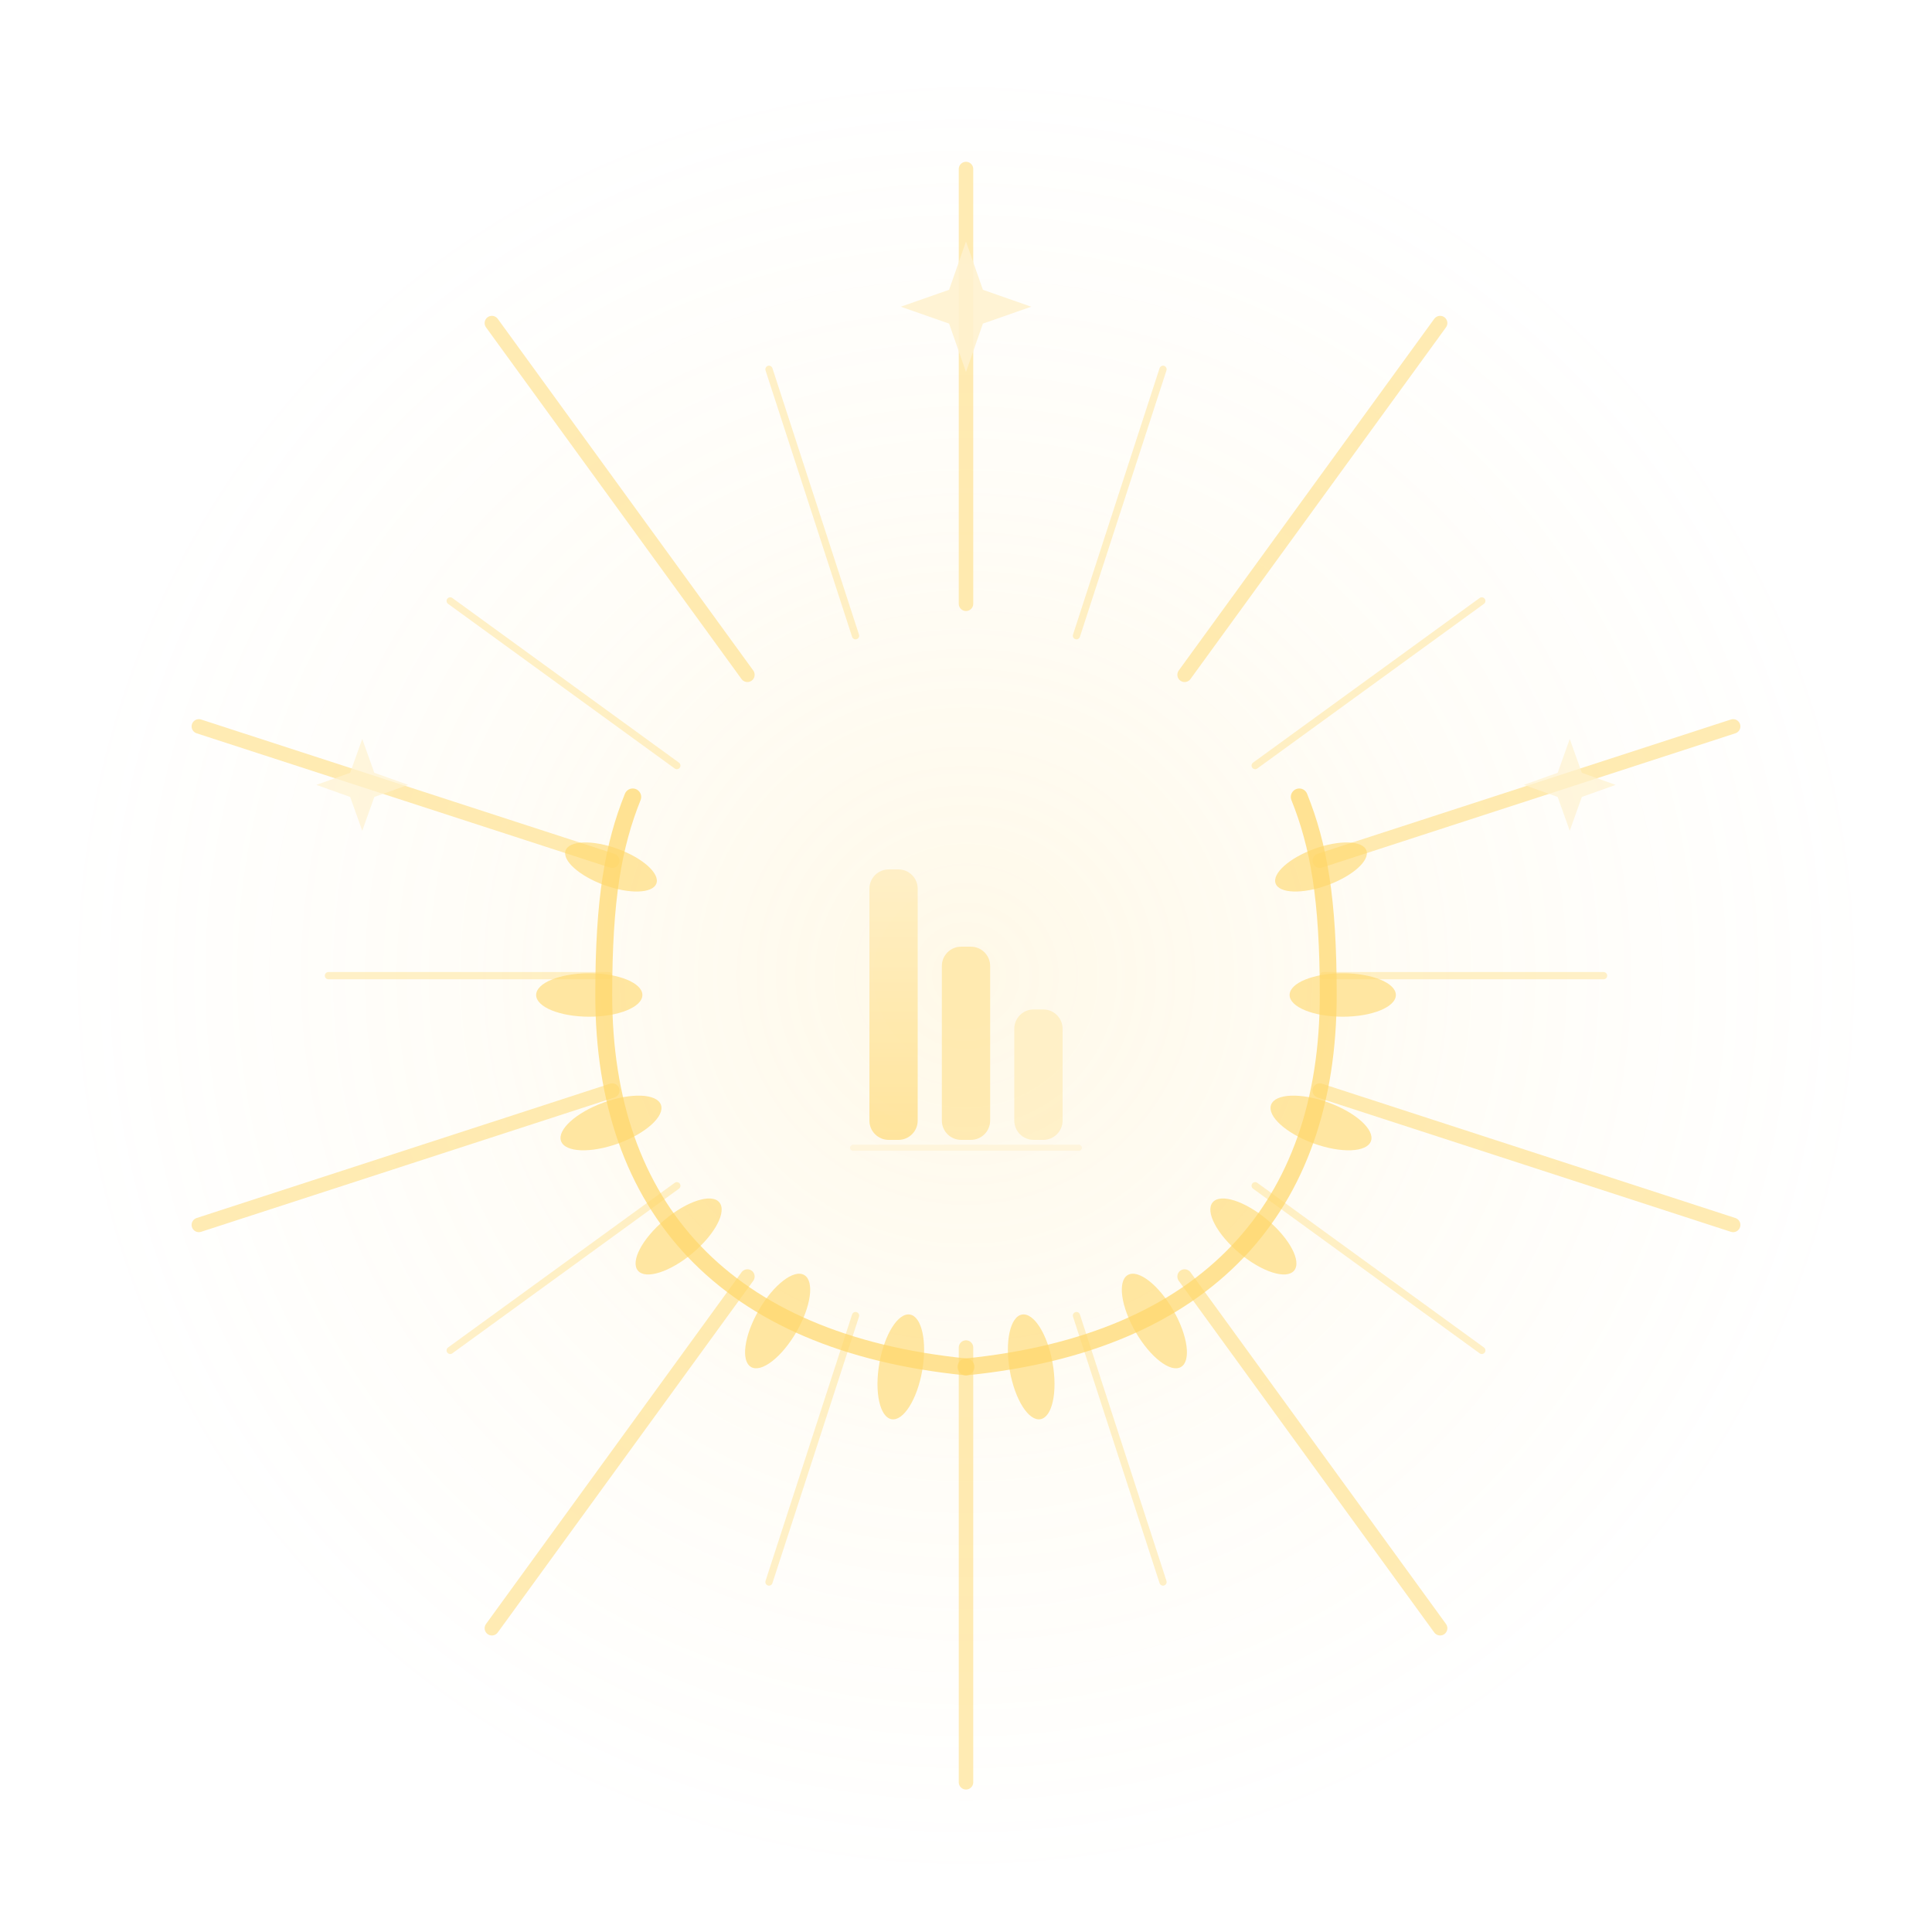
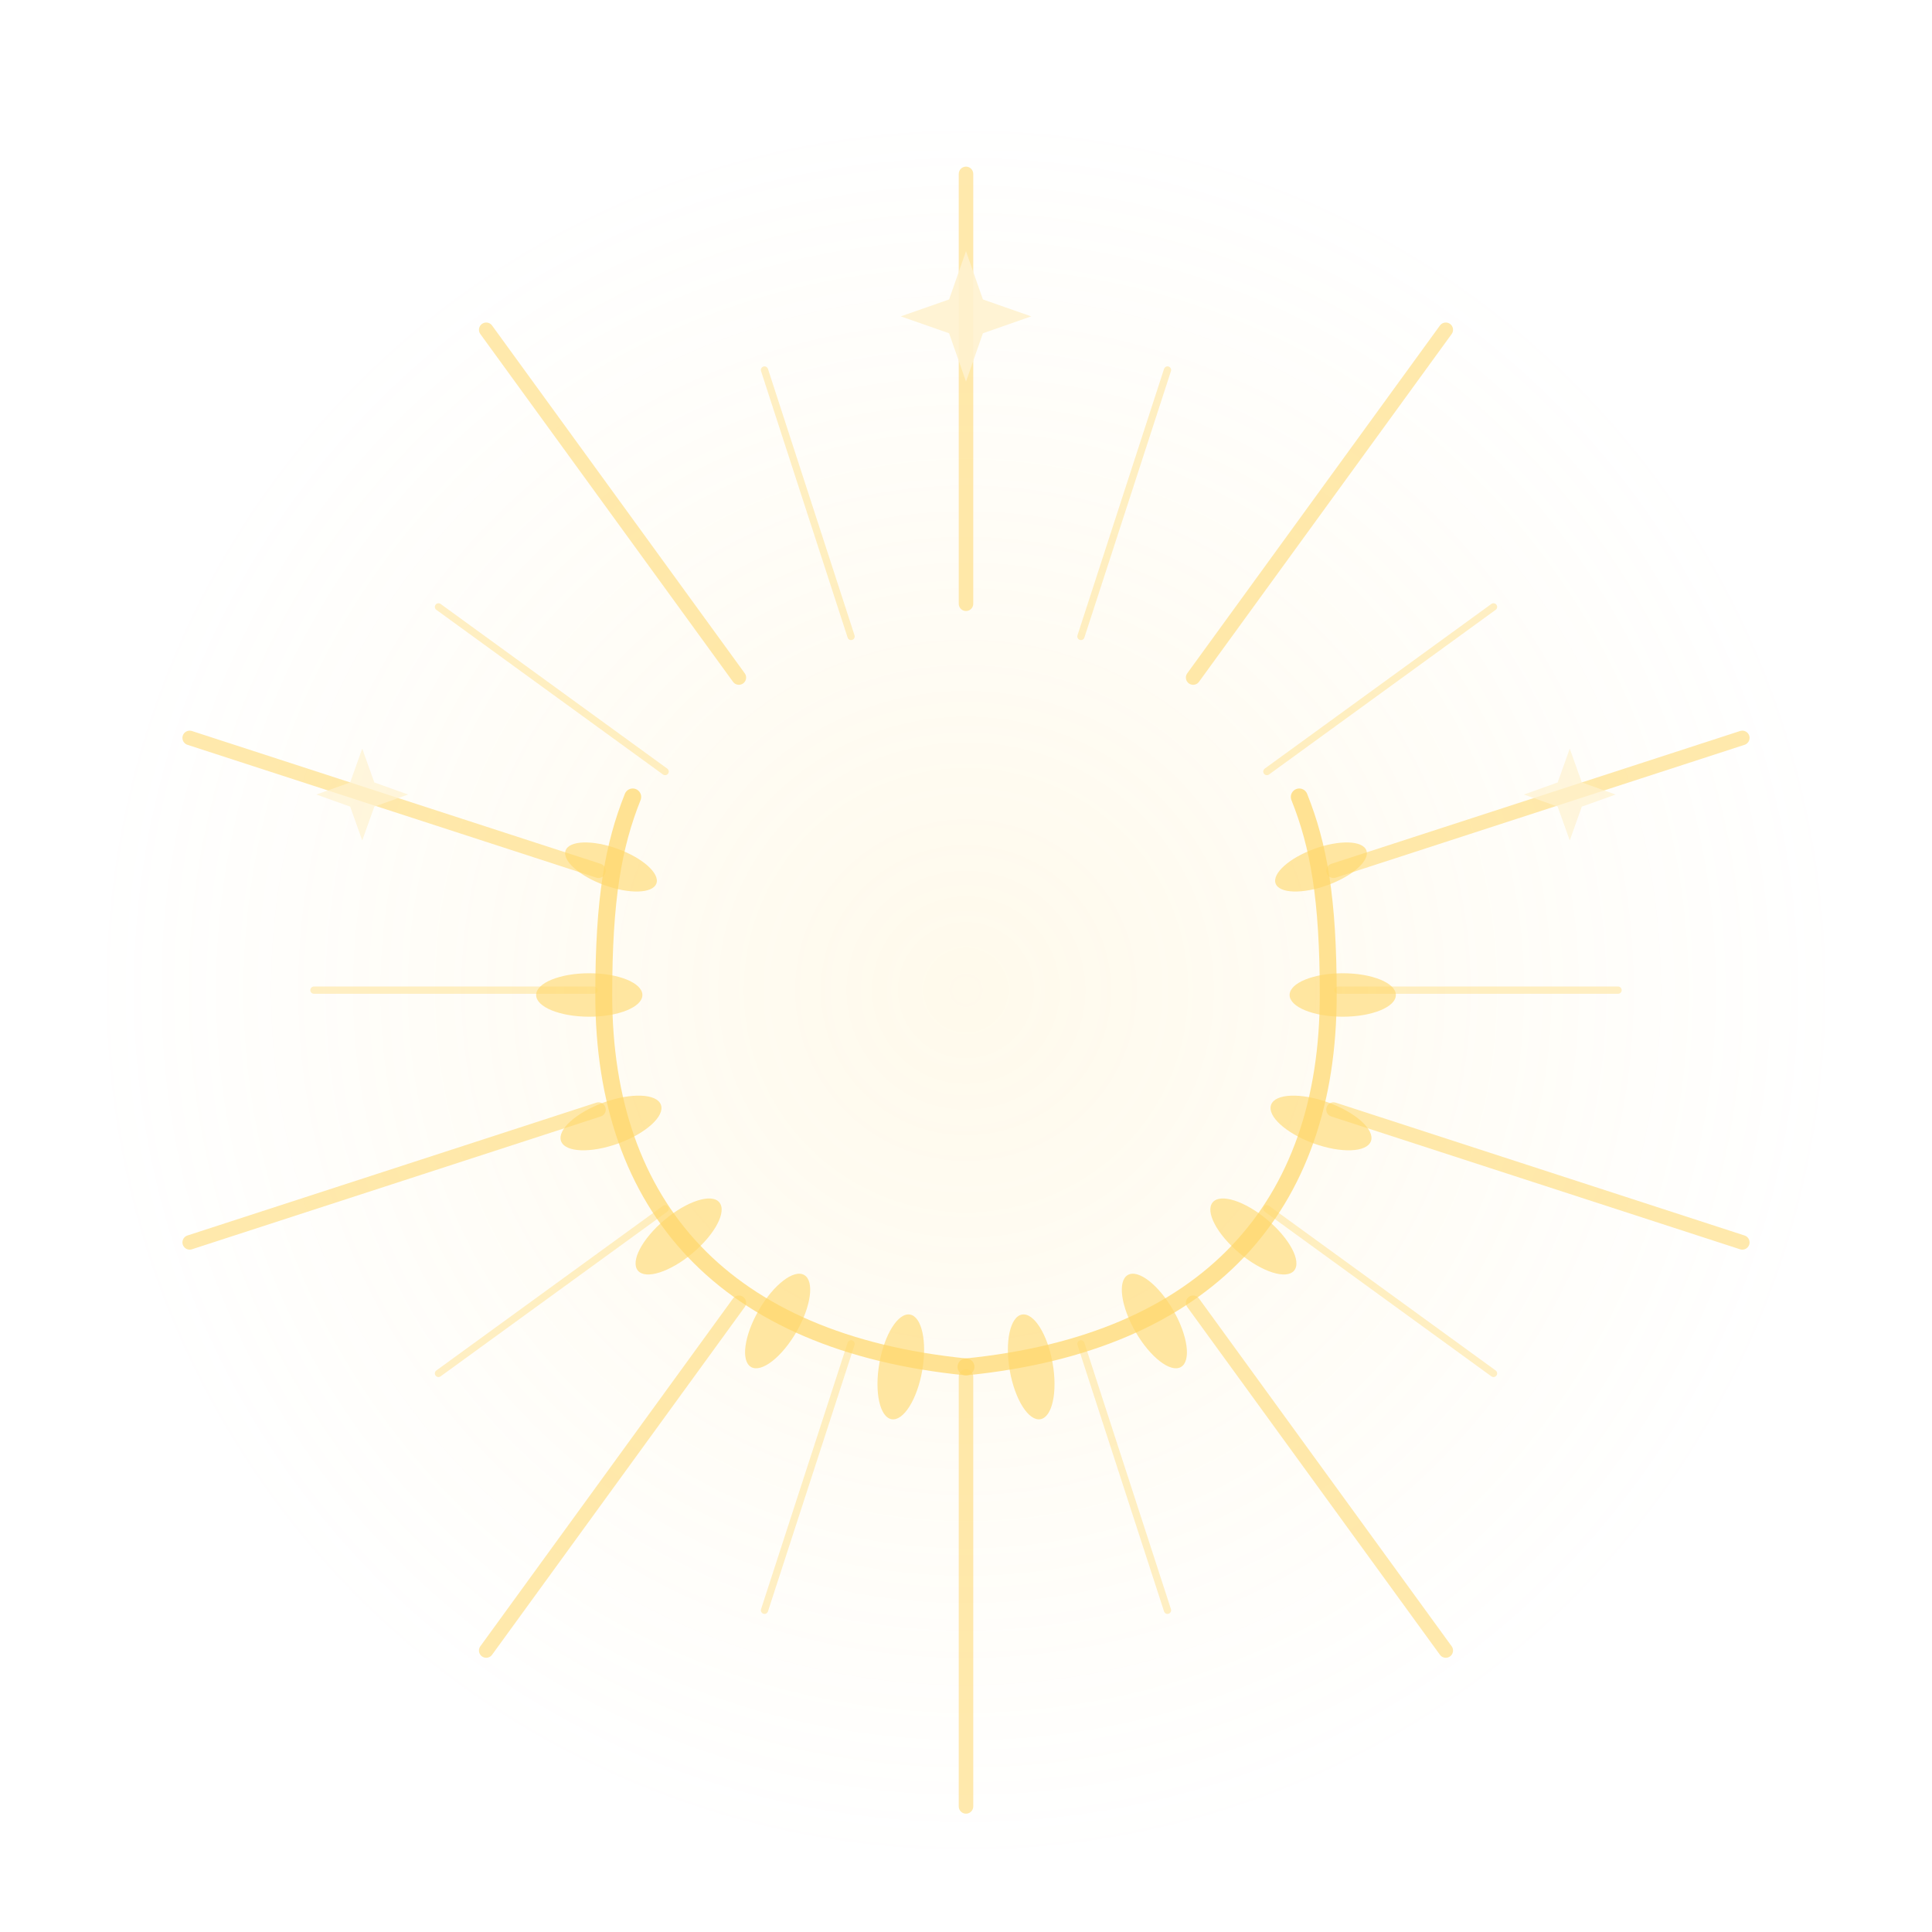
<svg xmlns="http://www.w3.org/2000/svg" width="800" height="800" viewBox="0 0 800 800" role="img" aria-label="">
  <defs>
    <radialGradient id="whalo" cx="0.5" cy="0.5" r="0.5">
-       <stop offset="0" stop-color="#ffd76a" stop-opacity="0.15" />
-       <stop offset="0.55" stop-color="#ffd76a" stop-opacity="0.05" />
+       <stop offset="0" stop-color="#ffd76a" stop-opacity="0.13" />
+       <stop offset="0.6" stop-color="#ffd76a" stop-opacity="0.05" />
      <stop offset="1" stop-color="#ffd76a" stop-opacity="0" />
    </radialGradient>
-     <linearGradient id="wbar" x1="0" y1="0" x2="0" y2="1">
-       <stop offset="0" stop-color="#ffe9b0" />
-       <stop offset="1" stop-color="#ffd76a" />
-     </linearGradient>
  </defs>
-   <circle cx="400" cy="404" r="368" fill="url(#whalo)" />
-   <g stroke="#ffd76a" stroke-linecap="round" opacity="0.5">
+   <circle cx="400" cy="410" r="360" fill="url(#whalo)" />
+   <g stroke="#ffd76a" stroke-linecap="round" opacity="0.55">
    <g stroke-width="6">
-       <line x1="400" y1="250" x2="400" y2="70" transform="rotate(0 400 404)" />
-       <line x1="400" y1="250" x2="400" y2="70" transform="rotate(36 400 404)" />
-       <line x1="400" y1="250" x2="400" y2="70" transform="rotate(72 400 404)" />
-       <line x1="400" y1="250" x2="400" y2="70" transform="rotate(108 400 404)" />
-       <line x1="400" y1="250" x2="400" y2="70" transform="rotate(144 400 404)" />
-       <line x1="400" y1="250" x2="400" y2="70" transform="rotate(180 400 404)" />
-       <line x1="400" y1="250" x2="400" y2="70" transform="rotate(216 400 404)" />
-       <line x1="400" y1="250" x2="400" y2="70" transform="rotate(252 400 404)" />
-       <line x1="400" y1="250" x2="400" y2="70" transform="rotate(288 400 404)" />
-       <line x1="400" y1="250" x2="400" y2="70" transform="rotate(324 400 404)" />
+       <line x1="400" y1="250" x2="400" y2="72" transform="rotate(0 400 410)" />
+       <line x1="400" y1="250" x2="400" y2="72" transform="rotate(36 400 410)" />
+       <line x1="400" y1="250" x2="400" y2="72" transform="rotate(72 400 410)" />
+       <line x1="400" y1="250" x2="400" y2="72" transform="rotate(108 400 410)" />
+       <line x1="400" y1="250" x2="400" y2="72" transform="rotate(144 400 410)" />
+       <line x1="400" y1="250" x2="400" y2="72" transform="rotate(180 400 410)" />
+       <line x1="400" y1="250" x2="400" y2="72" transform="rotate(216 400 410)" />
+       <line x1="400" y1="250" x2="400" y2="72" transform="rotate(252 400 410)" />
+       <line x1="400" y1="250" x2="400" y2="72" transform="rotate(288 400 410)" />
+       <line x1="400" y1="250" x2="400" y2="72" transform="rotate(324 400 410)" />
    </g>
    <g stroke-width="3" opacity="0.7">
-       <line x1="400" y1="256" x2="400" y2="140" transform="rotate(18 400 404)" />
-       <line x1="400" y1="256" x2="400" y2="140" transform="rotate(54 400 404)" />
-       <line x1="400" y1="256" x2="400" y2="140" transform="rotate(90 400 404)" />
-       <line x1="400" y1="256" x2="400" y2="140" transform="rotate(126 400 404)" />
-       <line x1="400" y1="256" x2="400" y2="140" transform="rotate(162 400 404)" />
-       <line x1="400" y1="256" x2="400" y2="140" transform="rotate(198 400 404)" />
-       <line x1="400" y1="256" x2="400" y2="140" transform="rotate(234 400 404)" />
-       <line x1="400" y1="256" x2="400" y2="140" transform="rotate(270 400 404)" />
-       <line x1="400" y1="256" x2="400" y2="140" transform="rotate(306 400 404)" />
-       <line x1="400" y1="256" x2="400" y2="140" transform="rotate(342 400 404)" />
+       <line x1="400" y1="256" x2="400" y2="140" transform="rotate(18 400 410)" />
+       <line x1="400" y1="256" x2="400" y2="140" transform="rotate(54 400 410)" />
+       <line x1="400" y1="256" x2="400" y2="140" transform="rotate(90 400 410)" />
+       <line x1="400" y1="256" x2="400" y2="140" transform="rotate(126 400 410)" />
+       <line x1="400" y1="256" x2="400" y2="140" transform="rotate(162 400 410)" />
+       <line x1="400" y1="256" x2="400" y2="140" transform="rotate(198 400 410)" />
+       <line x1="400" y1="256" x2="400" y2="140" transform="rotate(234 400 410)" />
+       <line x1="400" y1="256" x2="400" y2="140" transform="rotate(270 400 410)" />
+       <line x1="400" y1="256" x2="400" y2="140" transform="rotate(306 400 410)" />
+       <line x1="400" y1="256" x2="400" y2="140" transform="rotate(342 400 410)" />
    </g>
  </g>
  <g fill="none" stroke="#ffd76a" stroke-opacity="0.7" stroke-width="7" stroke-linecap="round">
    <path d="M400 566 C 300 556 250 500 250 412 C 250 372 254 350 262 330" />
    <path d="M400 566 C 500 556 550 500 550 412 C 550 372 546 350 538 330" />
  </g>
  <g fill="#ffd76a" fill-opacity="0.6">
    <ellipse cx="373" cy="566" rx="22" ry="9" transform="rotate(100 373 566)" />
    <ellipse cx="322" cy="547" rx="22" ry="9" transform="rotate(120 322 547)" />
    <ellipse cx="281" cy="512" rx="22" ry="9" transform="rotate(140 281 512)" />
    <ellipse cx="253" cy="465" rx="22" ry="9" transform="rotate(160 253 465)" />
    <ellipse cx="244" cy="412" rx="22" ry="9" transform="rotate(180 244 412)" />
    <ellipse cx="253" cy="359" rx="20" ry="8" transform="rotate(200 253 359)" />
    <ellipse cx="427" cy="566" rx="22" ry="9" transform="rotate(-100 427 566)" />
    <ellipse cx="478" cy="547" rx="22" ry="9" transform="rotate(-120 478 547)" />
    <ellipse cx="519" cy="512" rx="22" ry="9" transform="rotate(-140 519 512)" />
    <ellipse cx="547" cy="465" rx="22" ry="9" transform="rotate(-160 547 465)" />
    <ellipse cx="556" cy="412" rx="22" ry="9" transform="rotate(-180 556 412)" />
    <ellipse cx="547" cy="359" rx="20" ry="8" transform="rotate(-200 547 359)" />
  </g>
-   <g opacity="0.62">
-     <rect x="360" y="360" width="20" height="112" rx="8" fill="url(#wbar)" />
-     <rect x="390" y="392" width="20" height="80" rx="8" fill="#ffd76a" opacity="0.72" />
-     <rect x="420" y="418" width="20" height="54" rx="8" fill="#ffd76a" opacity="0.46" />
-     <rect x="352" y="474" width="96" height="2.5" rx="1.25" fill="#ffe9b0" opacity="0.5" />
-   </g>
  <g fill="#fff2cf">
-     <path d="M400 100 l7 20 20 7 -20 7 -7 20 -7 -20 -20 -7 20 -7 z" opacity="0.9" />
-     <path d="M150 306 l5 14 14 5 -14 5 -5 14 -5 -14 -14 -5 14 -5 z" opacity="0.7" />
-     <path d="M650 306 l5 14 14 5 -14 5 -5 14 -5 -14 -14 -5 14 -5 z" opacity="0.7" />
+     <path d="M400 104 l7 20 20 7 -20 7 -7 20 -7 -20 -20 -7 20 -7 z" opacity="0.9" />
+     <path d="M150 310 l5 14 14 5 -14 5 -5 14 -5 -14 -14 -5 14 -5 z" opacity="0.7" />
+     <path d="M650 310 l5 14 14 5 -14 5 -5 14 -5 -14 -14 -5 14 -5 z" opacity="0.7" />
  </g>
</svg>
